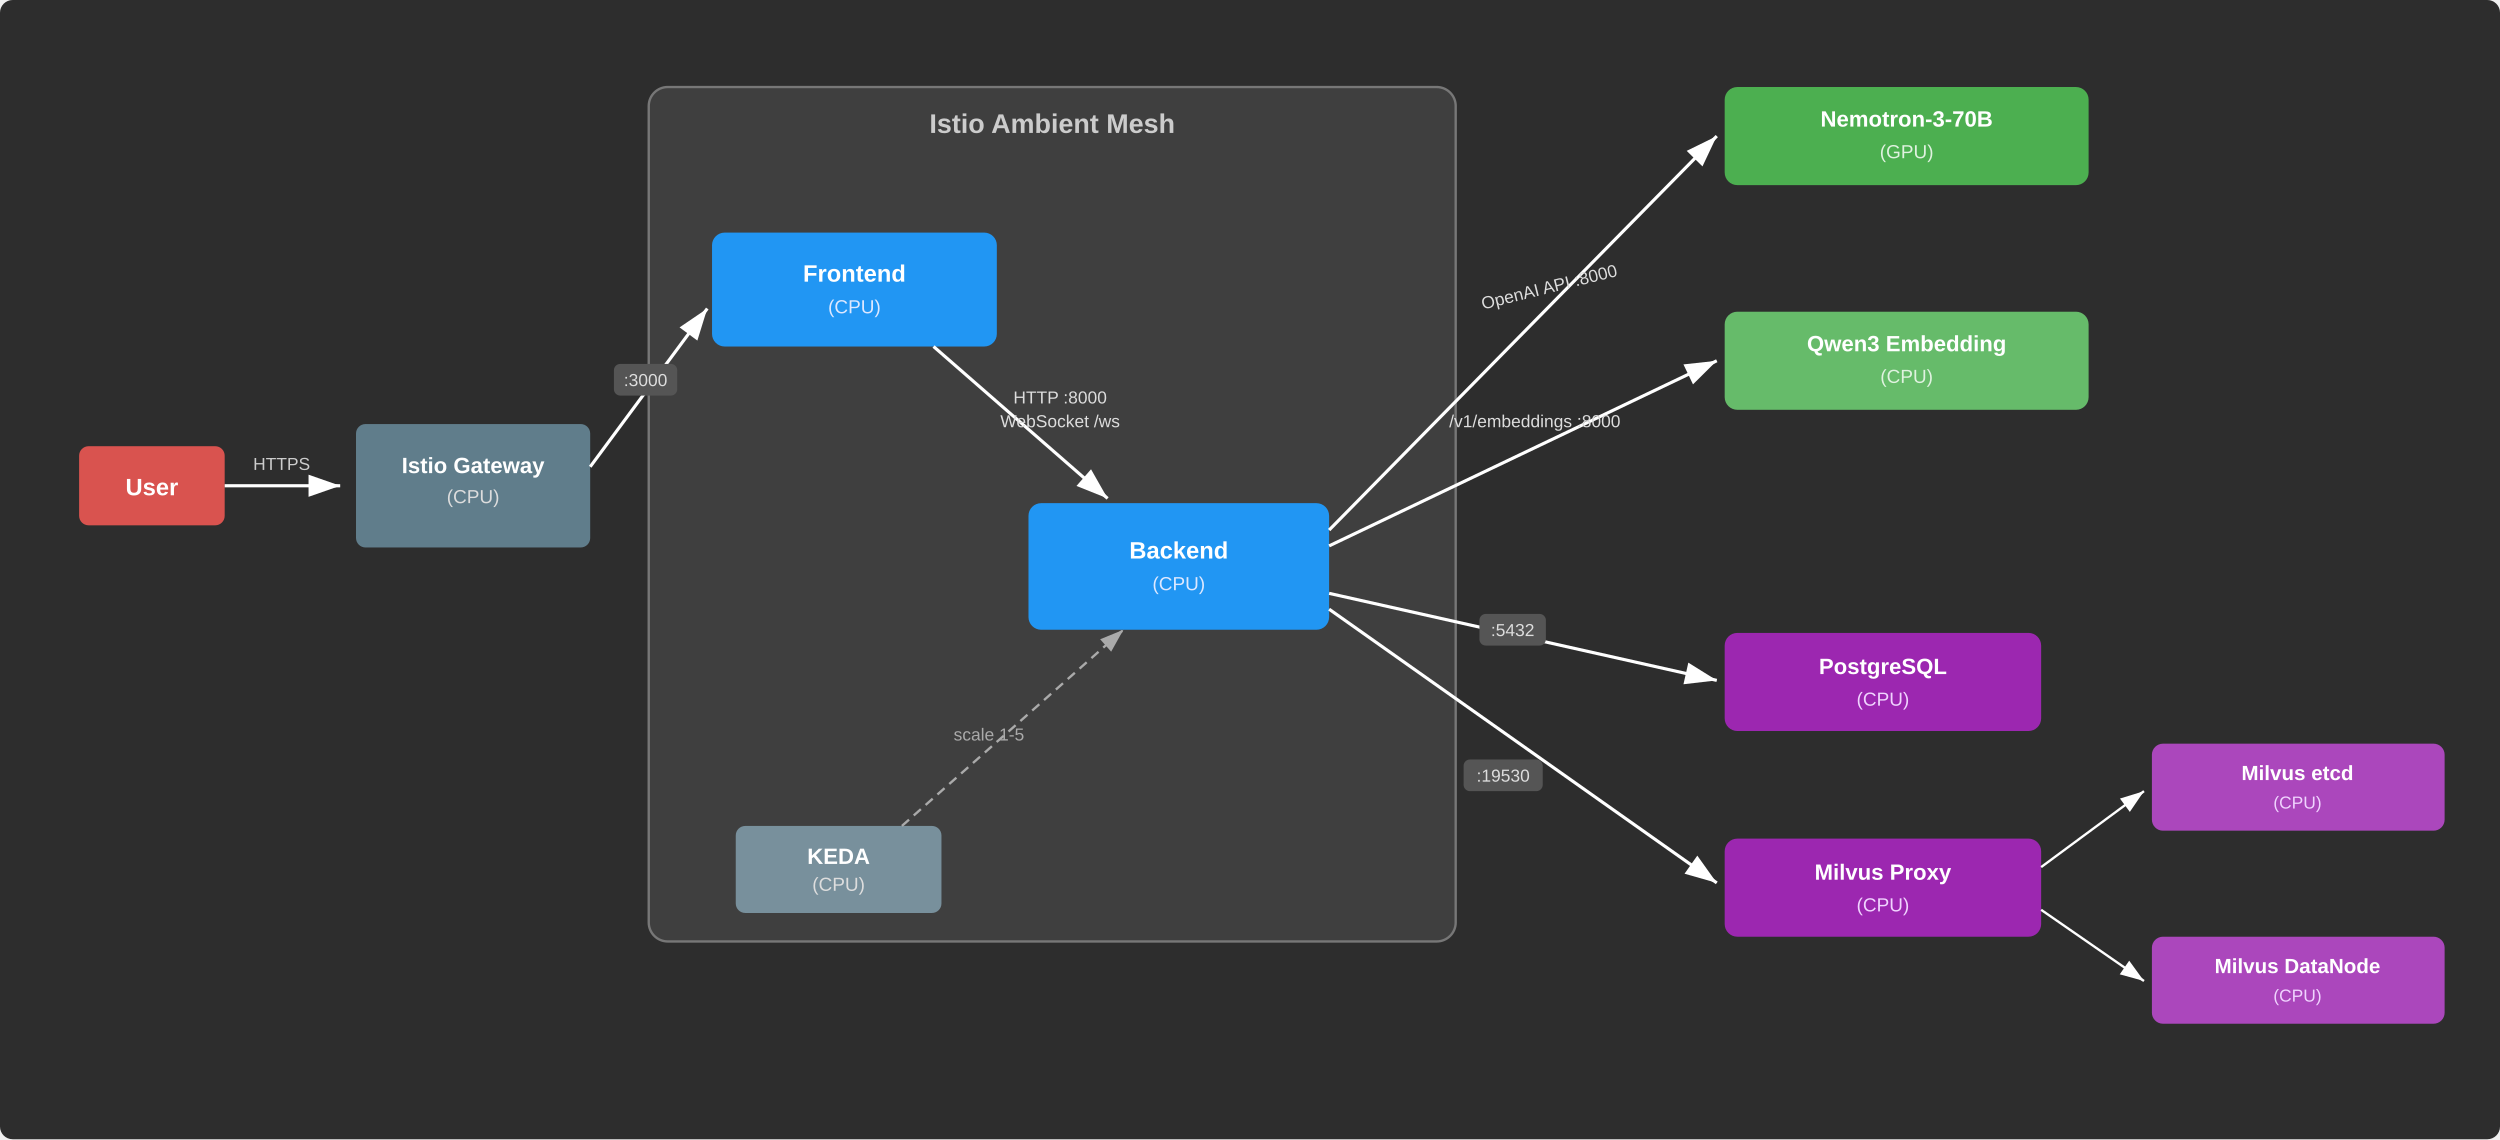
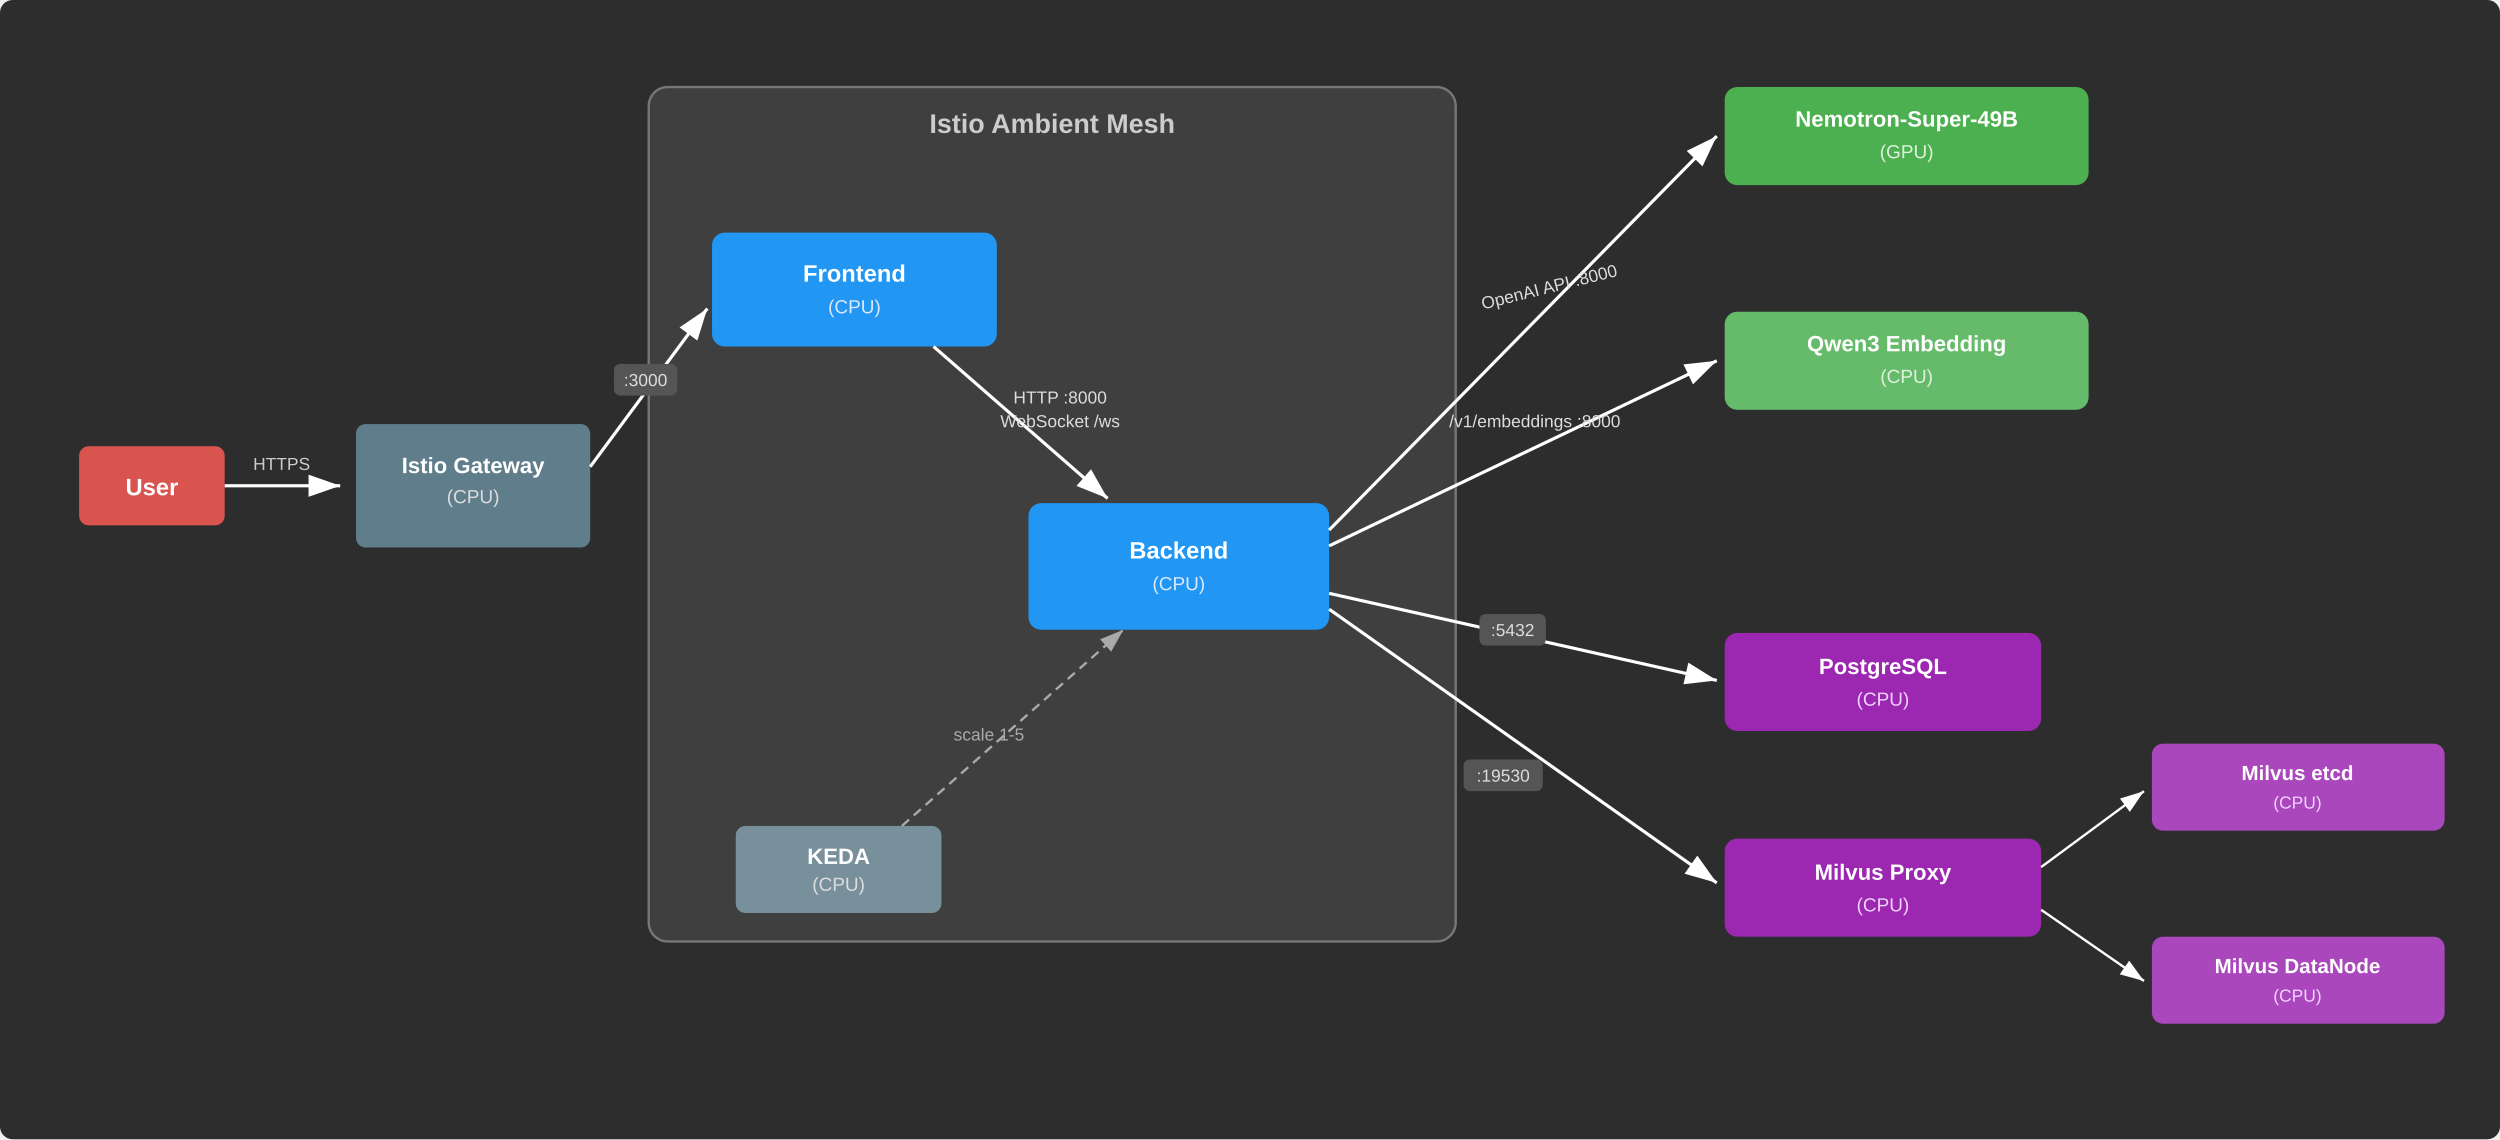
<svg xmlns="http://www.w3.org/2000/svg" viewBox="0 0 1580 720" font-family="'Segoe UI', Arial, sans-serif">
  <defs>
    <marker id="arrow" markerWidth="10" markerHeight="7" refX="10" refY="3.5" orient="auto">
      <polygon points="0 0, 10 3.5, 0 7" fill="white" />
    </marker>
    <marker id="arrow-gray" markerWidth="10" markerHeight="7" refX="10" refY="3.5" orient="auto">
      <polygon points="0 0, 10 3.5, 0 7" fill="#aaa" />
    </marker>
  </defs>
  <rect width="1580" height="720" rx="8" fill="#2d2d2d" />
  <rect x="410" y="55" width="510" height="540" rx="12" fill="rgba(85,85,85,0.45)" stroke="#777" stroke-width="1.5" />
  <text x="665" y="84" text-anchor="middle" fill="#ccc" font-size="17" font-weight="600">Istio Ambient Mesh</text>
  <rect x="50" y="282" width="92" height="50" rx="6" fill="#d9534f" />
  <text x="96" y="313" text-anchor="middle" fill="white" font-size="15" font-weight="700">User</text>
  <line x1="142" y1="307" x2="215" y2="307" stroke="white" stroke-width="2" marker-end="url(#arrow)" />
  <text x="178" y="297" text-anchor="middle" fill="#ccc" font-size="11">HTTPS</text>
  <rect x="225" y="268" width="148" height="78" rx="6" fill="#607d8b" />
  <text x="299" y="299" text-anchor="middle" fill="white" font-size="14" font-weight="600">Istio Gateway</text>
  <text x="299" y="318" text-anchor="middle" fill="#ddd" font-size="12">(CPU)</text>
  <line x1="373" y1="295" x2="447" y2="195" stroke="white" stroke-width="2" marker-end="url(#arrow)" />
  <rect x="388" y="230" width="40" height="20" rx="4" fill="#555" />
  <text x="408" y="244" text-anchor="middle" fill="#ddd" font-size="11">:3000</text>
  <rect x="450" y="147" width="180" height="72" rx="8" fill="#2196F3" />
  <text x="540" y="178" text-anchor="middle" fill="white" font-size="15" font-weight="700">Frontend</text>
  <text x="540" y="198" text-anchor="middle" fill="#dde8ff" font-size="12">(CPU)</text>
  <line x1="590" y1="219" x2="700" y2="315" stroke="white" stroke-width="2" marker-end="url(#arrow)" />
  <text x="670" y="255" text-anchor="middle" fill="#ddd" font-size="11">HTTP :8000</text>
  <text x="670" y="270" text-anchor="middle" fill="#ddd" font-size="11">WebSocket /ws</text>
  <rect x="650" y="318" width="190" height="80" rx="8" fill="#2196F3" />
  <text x="745" y="353" text-anchor="middle" fill="white" font-size="15" font-weight="700">Backend</text>
  <text x="745" y="373" text-anchor="middle" fill="#dde8ff" font-size="12">(CPU)</text>
  <line x1="840" y1="335" x2="1085" y2="86" stroke="white" stroke-width="2" marker-end="url(#arrow)" />
  <text x="980" y="185" text-anchor="middle" fill="#ddd" font-size="11" transform="rotate(-14, 980, 185)">OpenAI API :8000</text>
  <line x1="840" y1="345" x2="1085" y2="228" stroke="white" stroke-width="2" marker-end="url(#arrow)" />
  <text x="970" y="270" text-anchor="middle" fill="#ddd" font-size="11">/v1/embeddings :8000</text>
  <line x1="840" y1="375" x2="1085" y2="430" stroke="white" stroke-width="2" marker-end="url(#arrow)" />
  <rect x="935" y="388" width="42" height="20" rx="4" fill="#555" />
  <text x="956" y="402" text-anchor="middle" fill="#ddd" font-size="11">:5432</text>
  <line x1="840" y1="385" x2="1085" y2="558" stroke="white" stroke-width="2" marker-end="url(#arrow)" />
  <rect x="925" y="480" width="50" height="20" rx="4" fill="#555" />
  <text x="950" y="494" text-anchor="middle" fill="#ddd" font-size="11">:19530</text>
  <rect x="1090" y="55" width="230" height="62" rx="8" fill="#4CAF50" />
-   <text x="1205" y="80" text-anchor="middle" fill="white" font-size="14" font-weight="700">Nemotron-3-70B</text>
+   <text x="1205" y="80" text-anchor="middle" fill="white" font-size="14" font-weight="700">Nemotron-Super-49B</text>
  <text x="1205" y="100" text-anchor="middle" fill="#e0f2e0" font-size="12">(GPU)</text>
  <rect x="1090" y="197" width="230" height="62" rx="8" fill="#66BB6A" />
  <text x="1205" y="222" text-anchor="middle" fill="white" font-size="14" font-weight="700">Qwen3 Embedding</text>
  <text x="1205" y="242" text-anchor="middle" fill="#e0f2e0" font-size="12">(CPU)</text>
  <rect x="1090" y="400" width="200" height="62" rx="8" fill="#9C27B0" />
  <text x="1190" y="426" text-anchor="middle" fill="white" font-size="14" font-weight="700">PostgreSQL</text>
  <text x="1190" y="446" text-anchor="middle" fill="#f0d4ff" font-size="12">(CPU)</text>
  <rect x="1090" y="530" width="200" height="62" rx="8" fill="#9C27B0" />
  <text x="1190" y="556" text-anchor="middle" fill="white" font-size="14" font-weight="700">Milvus Proxy</text>
  <text x="1190" y="576" text-anchor="middle" fill="#f0d4ff" font-size="12">(CPU)</text>
  <line x1="1290" y1="548" x2="1355" y2="500" stroke="white" stroke-width="1.5" marker-end="url(#arrow)" />
  <line x1="1290" y1="575" x2="1355" y2="620" stroke="white" stroke-width="1.5" marker-end="url(#arrow)" />
  <rect x="1360" y="470" width="185" height="55" rx="7" fill="#AB47BC" />
  <text x="1452" y="493" text-anchor="middle" fill="white" font-size="13" font-weight="600">Milvus etcd</text>
  <text x="1452" y="511" text-anchor="middle" fill="#f0d4ff" font-size="11">(CPU)</text>
  <rect x="1360" y="592" width="185" height="55" rx="7" fill="#AB47BC" />
  <text x="1452" y="615" text-anchor="middle" fill="white" font-size="13" font-weight="600">Milvus DataNode</text>
  <text x="1452" y="633" text-anchor="middle" fill="#f0d4ff" font-size="11">(CPU)</text>
  <rect x="465" y="522" width="130" height="55" rx="6" fill="#78909C" />
  <text x="530" y="546" text-anchor="middle" fill="white" font-size="14" font-weight="600">KEDA</text>
  <text x="530" y="563" text-anchor="middle" fill="#ddd" font-size="12">(CPU)</text>
  <line x1="570" y1="522" x2="710" y2="398" stroke="#aaa" stroke-width="1.5" stroke-dasharray="6,4" marker-end="url(#arrow-gray)" />
  <text x="625" y="468" text-anchor="middle" fill="#aaa" font-size="11">scale 1-5</text>
</svg>
